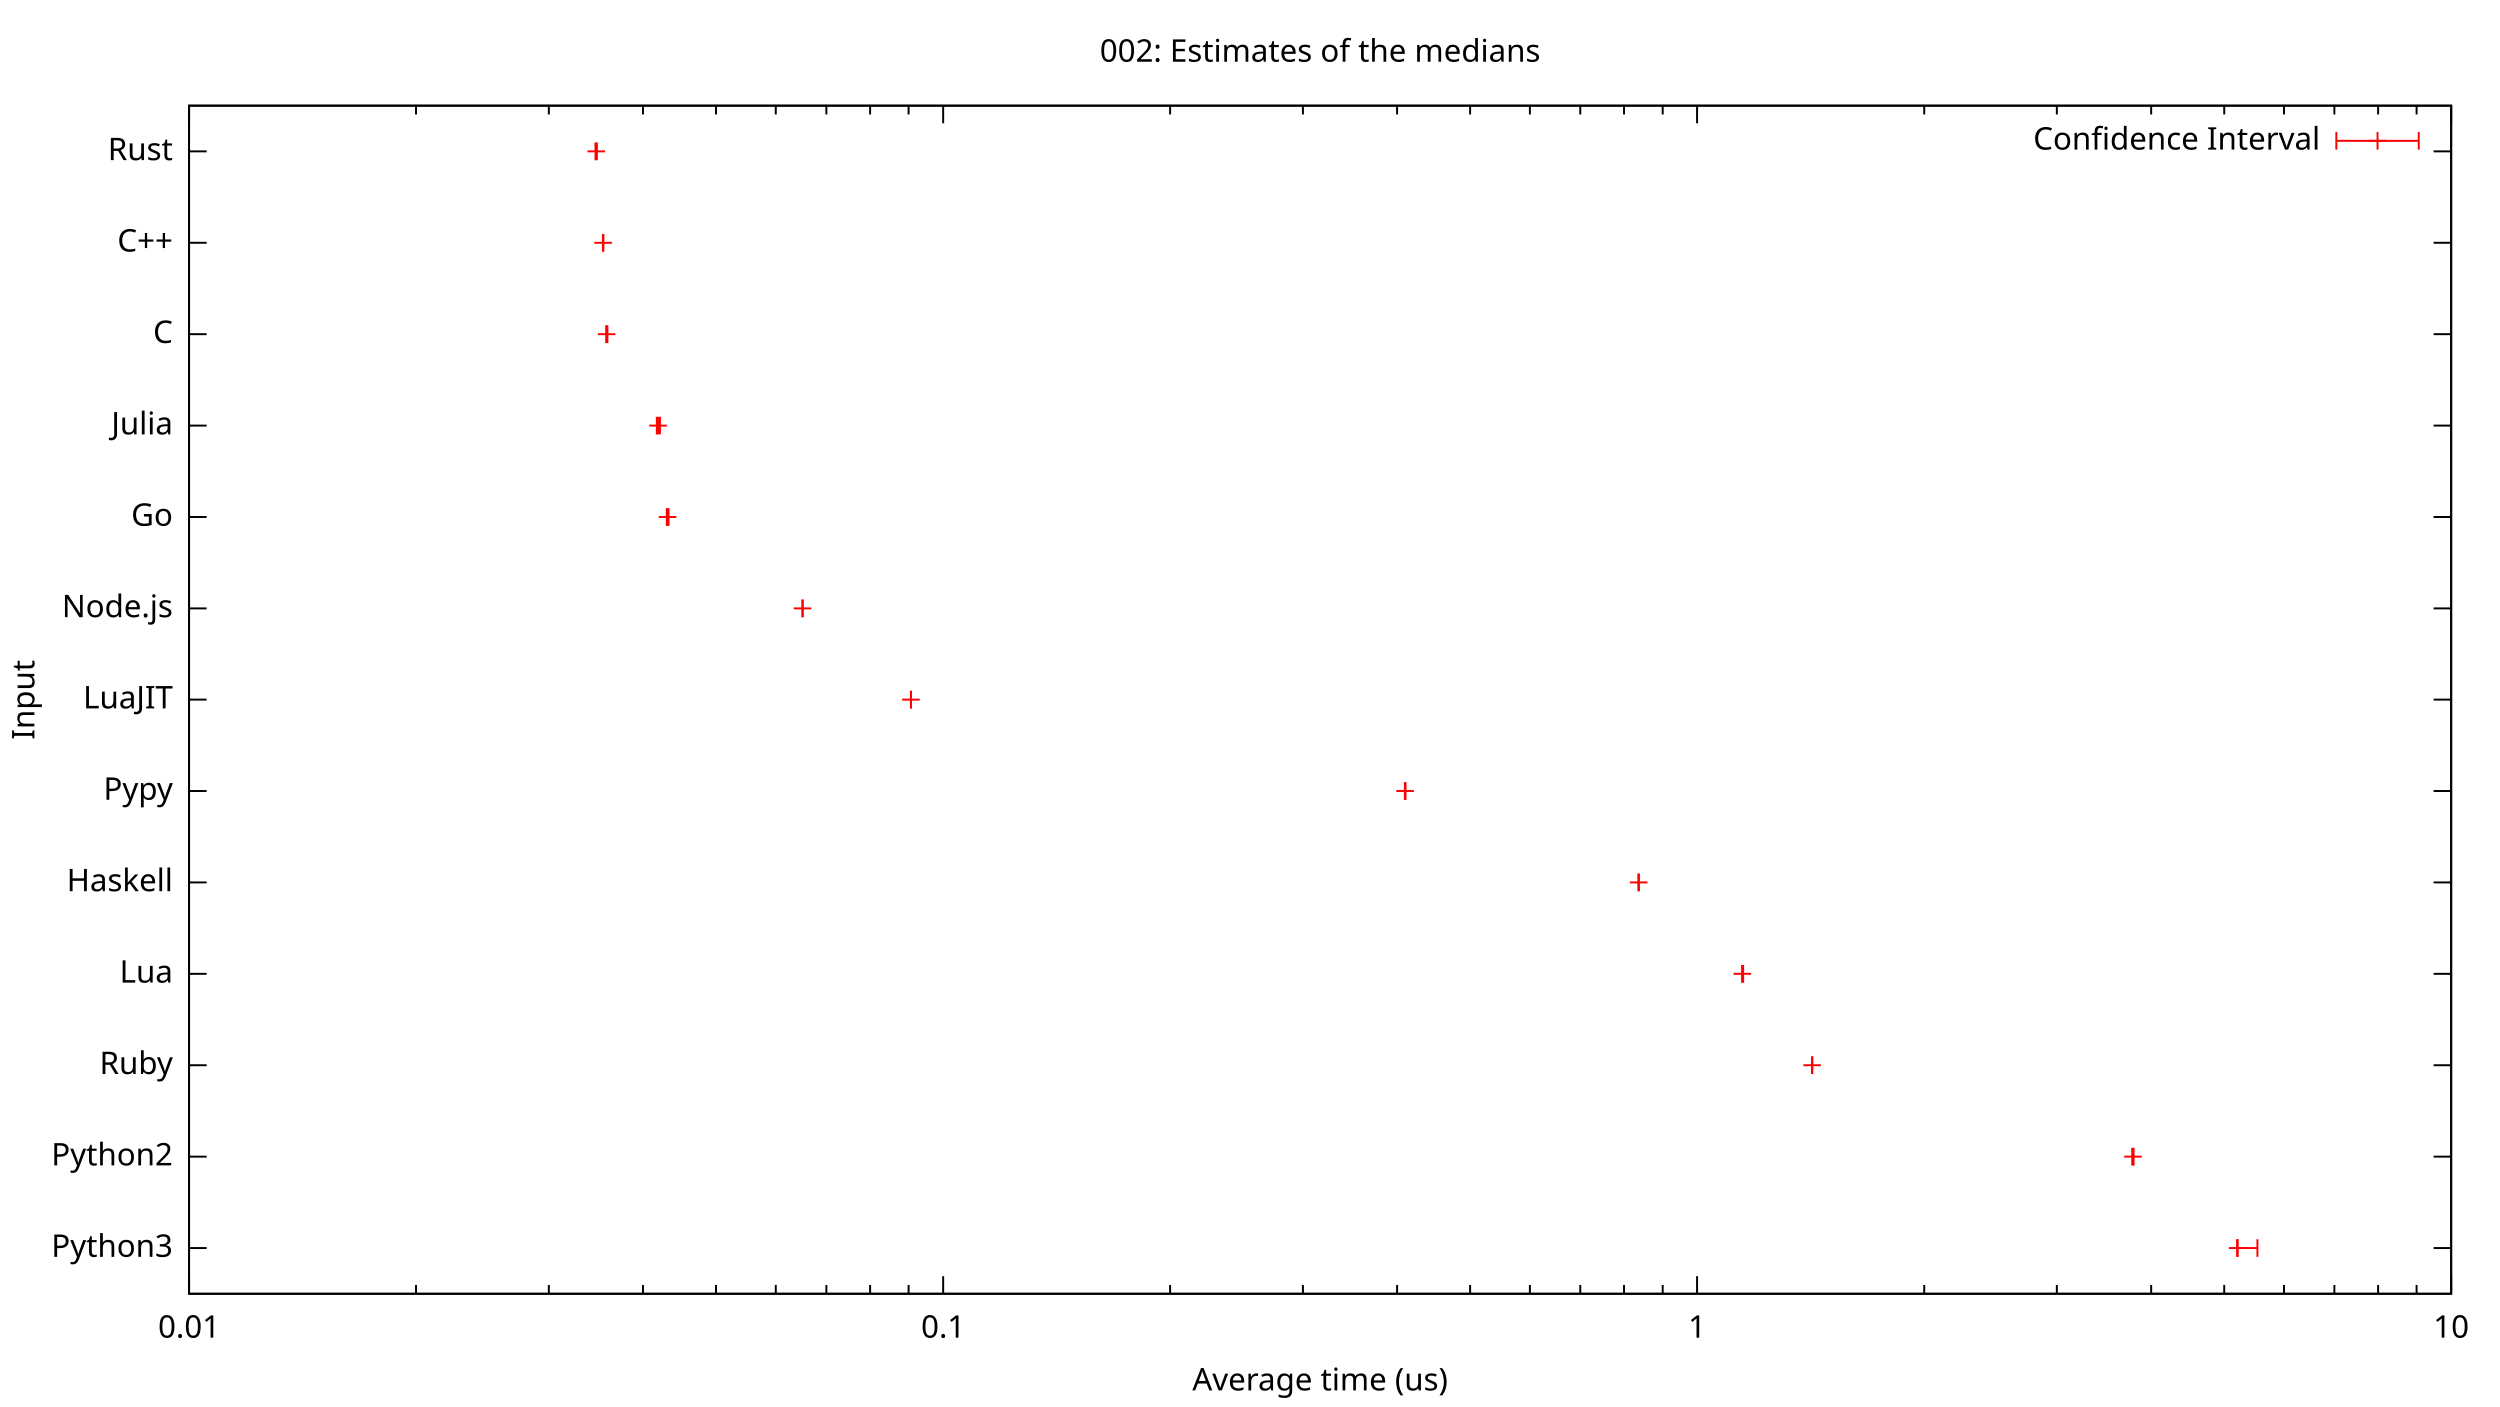
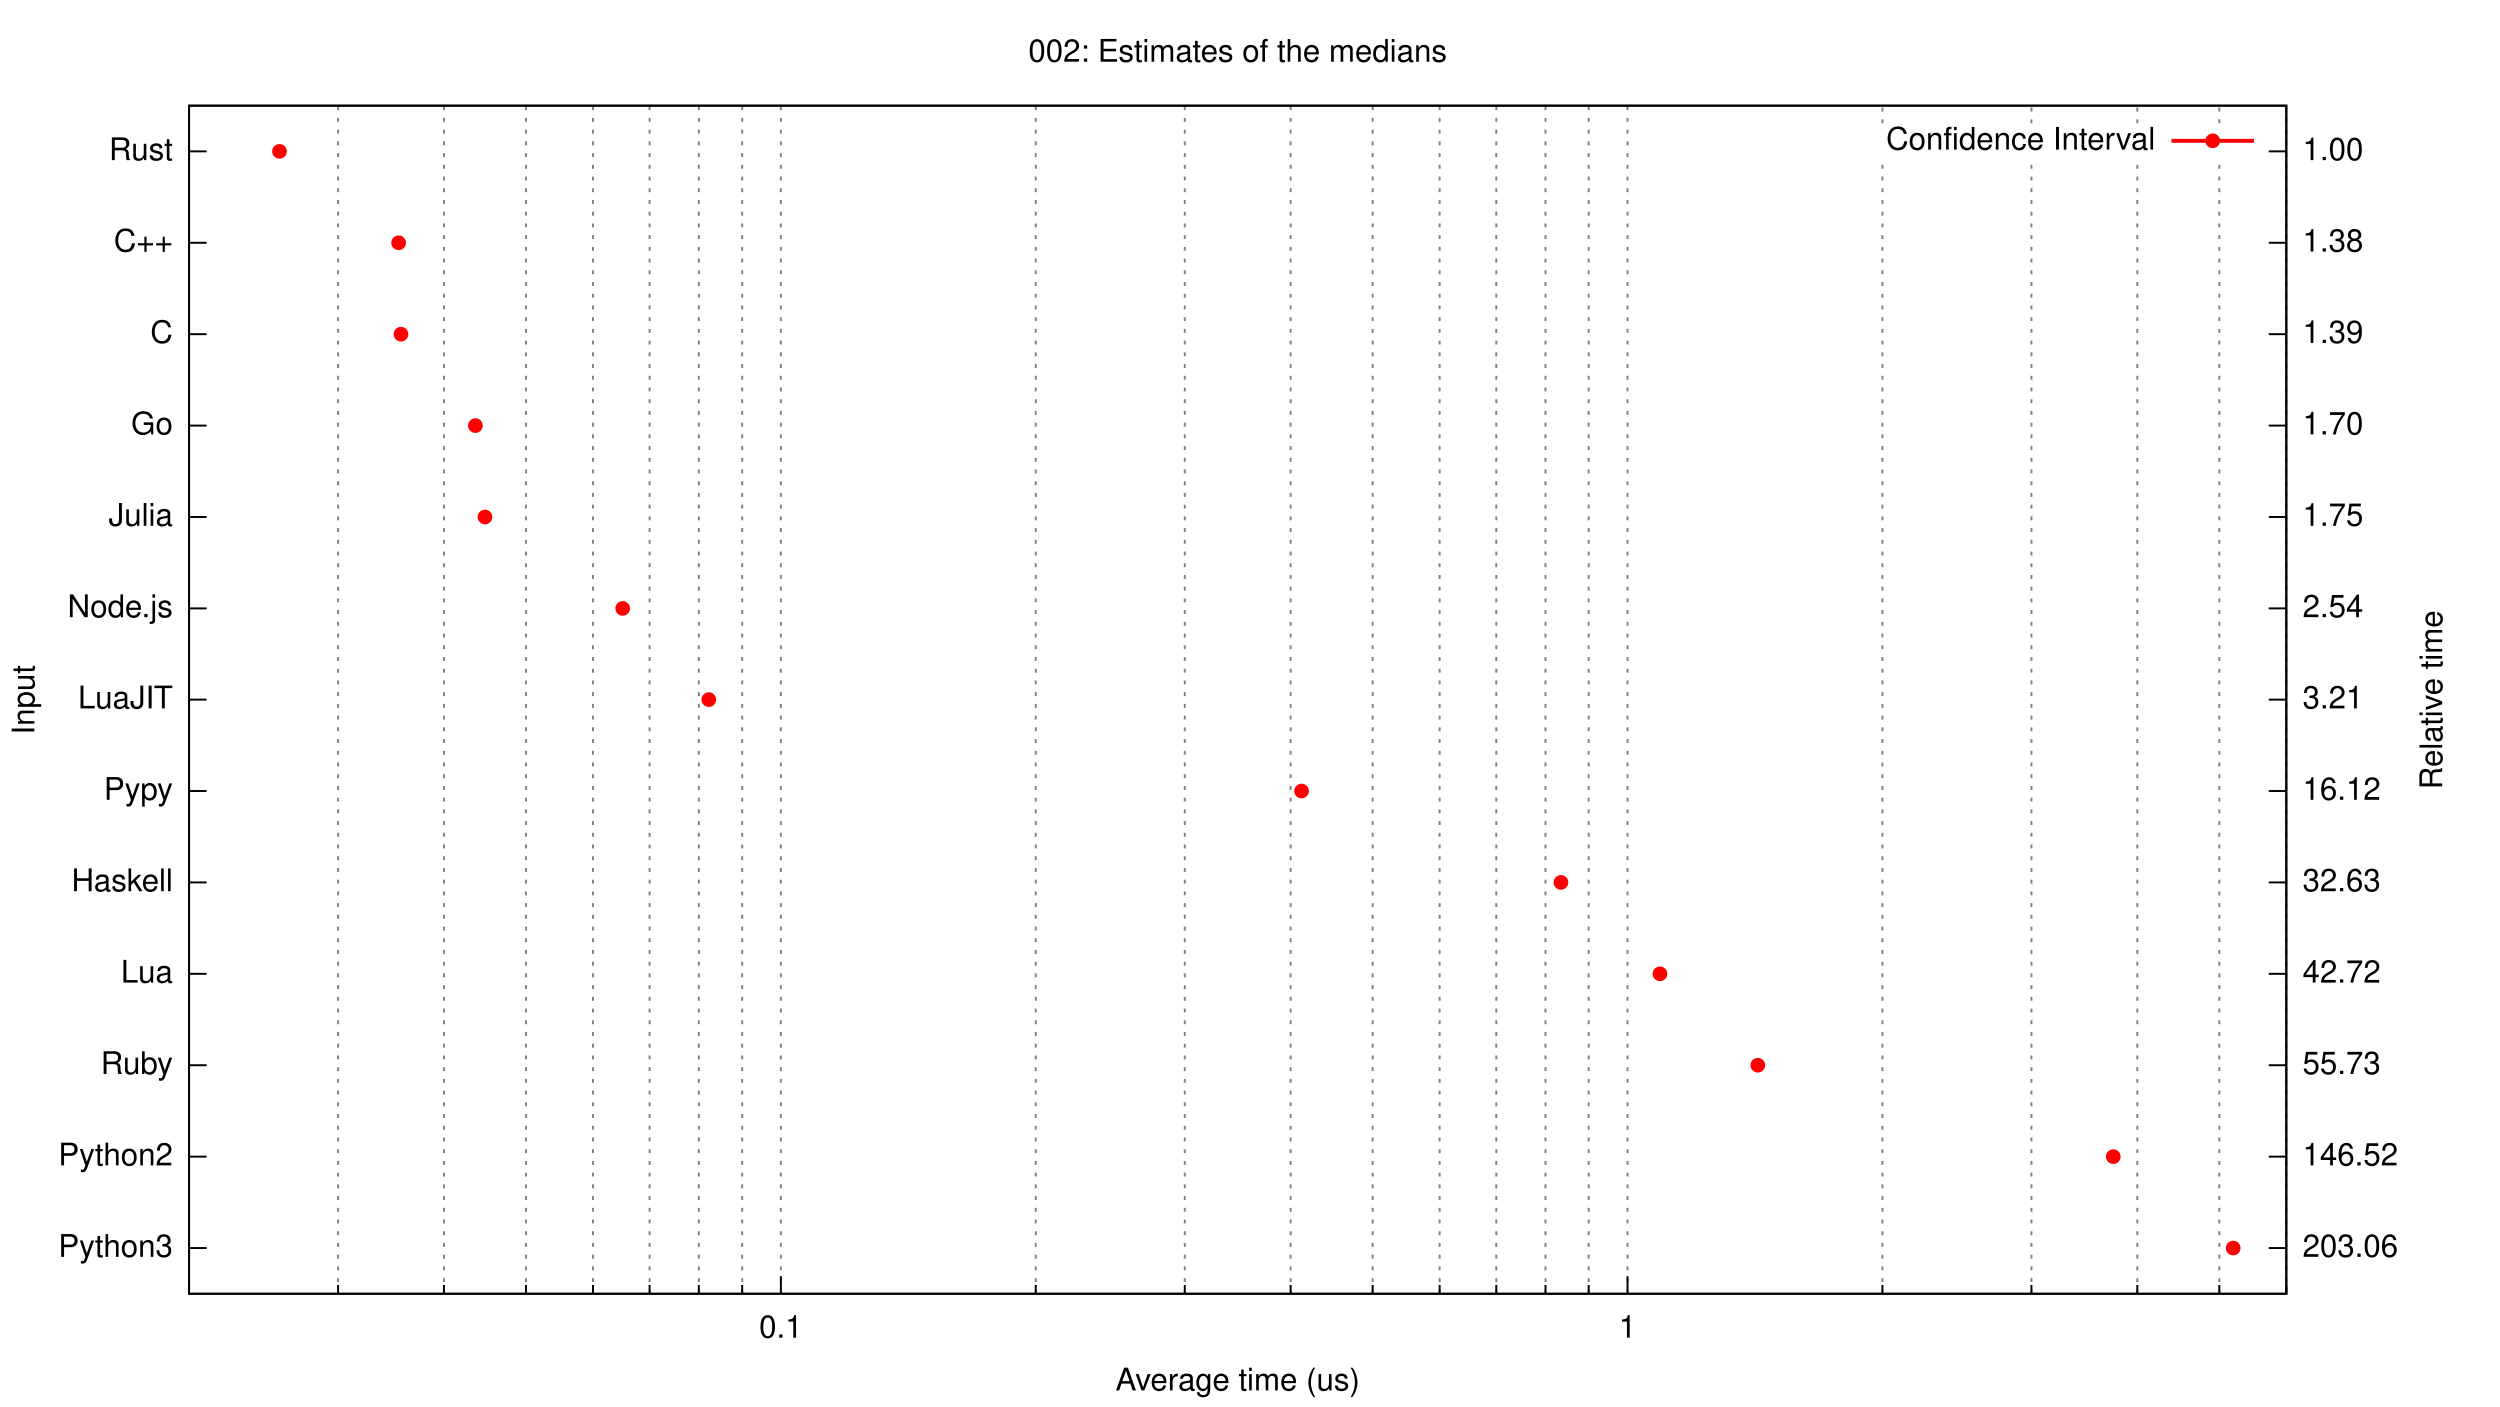
<svg xmlns="http://www.w3.org/2000/svg" xmlns:xlink="http://www.w3.org/1999/xlink" viewBox="0 0 1280 720">
  <g id="gnuplot_canvas">
    <rect x="0" y="0" width="1280" height="720" fill="none" />
    <defs>
      <circle id="gpDot" r="0.5" stroke-width="0.5" />
      <path id="gpPt0" stroke-width="0.222" stroke="currentColor" d="M-1,0 h2 M0,-1 v2" />
      <path id="gpPt1" stroke-width="0.222" stroke="currentColor" d="M-1,-1 L1,1 M1,-1 L-1,1" />
      <path id="gpPt2" stroke-width="0.222" stroke="currentColor" d="M-1,0 L1,0 M0,-1 L0,1 M-1,-1 L1,1 M-1,1 L1,-1" />
      <rect id="gpPt3" stroke-width="0.222" stroke="currentColor" x="-1" y="-1" width="2" height="2" />
      <rect id="gpPt4" stroke-width="0.222" stroke="currentColor" fill="currentColor" x="-1" y="-1" width="2" height="2" />
      <circle id="gpPt5" stroke-width="0.222" stroke="currentColor" cx="0" cy="0" r="1" />
      <use xlink:href="#gpPt5" id="gpPt6" fill="currentColor" stroke="none" />
      <path id="gpPt7" stroke-width="0.222" stroke="currentColor" d="M0,-1.33 L-1.33,0.67 L1.33,0.67 z" />
      <use xlink:href="#gpPt7" id="gpPt8" fill="currentColor" stroke="none" />
      <use xlink:href="#gpPt7" id="gpPt9" stroke="currentColor" transform="rotate(180)" />
      <use xlink:href="#gpPt9" id="gpPt10" fill="currentColor" stroke="none" />
      <use xlink:href="#gpPt3" id="gpPt11" stroke="currentColor" transform="rotate(45)" />
      <use xlink:href="#gpPt11" id="gpPt12" fill="currentColor" stroke="none" />
    </defs>
    <g style="fill:none; color:white; stroke:currentColor; stroke-width:1.00; stroke-linecap:butt; stroke-linejoin:miter">
</g>
    <g style="fill:none; color:black; stroke:currentColor; stroke-width:1.00; stroke-linecap:butt; stroke-linejoin:miter">
-       <path stroke="black" d="M96.8,639.0 L105.8,639.0 M1255.0,639.0 L1246.0,639.0  " />
-       <g transform="translate(88.5,643.5)" style="stroke:none; fill:black; font-family:Fantasque Sans Mono; font-size:12.00pt; text-anchor:end">
+       <path stroke="black" d="M96.8,639.0 L105.8,639.0  " />
+       <g transform="translate(88.5,643.5)" style="stroke:none; fill:black; font-family:Helvetica; font-size:12.00pt; text-anchor:end">
        <text>Python3</text>
      </g>
-       <path stroke="black" d="M96.8,592.2 L105.8,592.2 M1255.0,592.2 L1246.0,592.2  " />
-       <g transform="translate(88.5,596.7)" style="stroke:none; fill:black; font-family:Fantasque Sans Mono; font-size:12.00pt; text-anchor:end">
+       <path stroke="black" d="M96.8,592.2 L105.8,592.2  " />
+       <g transform="translate(88.5,596.7)" style="stroke:none; fill:black; font-family:Helvetica; font-size:12.00pt; text-anchor:end">
        <text>Python2</text>
      </g>
-       <path stroke="black" d="M96.8,545.4 L105.8,545.4 M1255.0,545.4 L1246.0,545.4  " />
-       <g transform="translate(88.5,549.9)" style="stroke:none; fill:black; font-family:Fantasque Sans Mono; font-size:12.00pt; text-anchor:end">
+       <path stroke="black" d="M96.8,545.4 L105.8,545.4  " />
+       <g transform="translate(88.5,549.9)" style="stroke:none; fill:black; font-family:Helvetica; font-size:12.00pt; text-anchor:end">
        <text>Ruby</text>
      </g>
-       <path stroke="black" d="M96.8,498.6 L105.8,498.6 M1255.0,498.6 L1246.0,498.6  " />
-       <g transform="translate(88.5,503.1)" style="stroke:none; fill:black; font-family:Fantasque Sans Mono; font-size:12.00pt; text-anchor:end">
+       <path stroke="black" d="M96.8,498.6 L105.8,498.6  " />
+       <g transform="translate(88.5,503.1)" style="stroke:none; fill:black; font-family:Helvetica; font-size:12.00pt; text-anchor:end">
        <text>Lua</text>
      </g>
-       <path stroke="black" d="M96.8,451.8 L105.8,451.8 M1255.0,451.8 L1246.0,451.8  " />
-       <g transform="translate(88.5,456.3)" style="stroke:none; fill:black; font-family:Fantasque Sans Mono; font-size:12.00pt; text-anchor:end">
+       <path stroke="black" d="M96.8,451.8 L105.8,451.8  " />
+       <g transform="translate(88.5,456.3)" style="stroke:none; fill:black; font-family:Helvetica; font-size:12.00pt; text-anchor:end">
        <text>Haskell</text>
      </g>
-       <path stroke="black" d="M96.8,405.0 L105.8,405.0 M1255.0,405.0 L1246.0,405.0  " />
-       <g transform="translate(88.5,409.5)" style="stroke:none; fill:black; font-family:Fantasque Sans Mono; font-size:12.00pt; text-anchor:end">
+       <path stroke="black" d="M96.8,405.0 L105.8,405.0  " />
+       <g transform="translate(88.5,409.5)" style="stroke:none; fill:black; font-family:Helvetica; font-size:12.00pt; text-anchor:end">
        <text>Pypy</text>
      </g>
-       <path stroke="black" d="M96.8,358.2 L105.8,358.2 M1255.0,358.2 L1246.0,358.2  " />
-       <g transform="translate(88.5,362.7)" style="stroke:none; fill:black; font-family:Fantasque Sans Mono; font-size:12.00pt; text-anchor:end">
+       <path stroke="black" d="M96.8,358.2 L105.8,358.2  " />
+       <g transform="translate(88.5,362.7)" style="stroke:none; fill:black; font-family:Helvetica; font-size:12.00pt; text-anchor:end">
        <text>LuaJIT</text>
      </g>
-       <path stroke="black" d="M96.8,311.5 L105.8,311.5 M1255.0,311.5 L1246.0,311.5  " />
-       <g transform="translate(88.5,316.0)" style="stroke:none; fill:black; font-family:Fantasque Sans Mono; font-size:12.00pt; text-anchor:end">
+       <path stroke="black" d="M96.8,311.5 L105.8,311.5  " />
+       <g transform="translate(88.5,316.0)" style="stroke:none; fill:black; font-family:Helvetica; font-size:12.00pt; text-anchor:end">
        <text>Node.js</text>
      </g>
-       <path stroke="black" d="M96.8,264.7 L105.8,264.7 M1255.0,264.7 L1246.0,264.7  " />
-       <g transform="translate(88.5,269.2)" style="stroke:none; fill:black; font-family:Fantasque Sans Mono; font-size:12.00pt; text-anchor:end">
+       <path stroke="black" d="M96.8,264.7 L105.8,264.7  " />
+       <g transform="translate(88.5,269.2)" style="stroke:none; fill:black; font-family:Helvetica; font-size:12.00pt; text-anchor:end">
+         <text>Julia</text>
+       </g>
+       <path stroke="black" d="M96.8,217.9 L105.8,217.9  " />
+       <g transform="translate(88.5,222.4)" style="stroke:none; fill:black; font-family:Helvetica; font-size:12.00pt; text-anchor:end">
        <text>Go</text>
      </g>
-       <path stroke="black" d="M96.8,217.9 L105.8,217.9 M1255.0,217.9 L1246.0,217.9  " />
-       <g transform="translate(88.5,222.4)" style="stroke:none; fill:black; font-family:Fantasque Sans Mono; font-size:12.00pt; text-anchor:end">
-         <text>Julia</text>
-       </g>
-       <path stroke="black" d="M96.8,171.1 L105.8,171.1 M1255.0,171.1 L1246.0,171.1  " />
-       <g transform="translate(88.5,175.6)" style="stroke:none; fill:black; font-family:Fantasque Sans Mono; font-size:12.00pt; text-anchor:end">
+       <path stroke="black" d="M96.8,171.1 L105.8,171.1  " />
+       <g transform="translate(88.5,175.6)" style="stroke:none; fill:black; font-family:Helvetica; font-size:12.00pt; text-anchor:end">
        <text>C</text>
      </g>
-       <path stroke="black" d="M96.8,124.3 L105.8,124.3 M1255.0,124.3 L1246.0,124.3  " />
-       <g transform="translate(88.5,128.8)" style="stroke:none; fill:black; font-family:Fantasque Sans Mono; font-size:12.00pt; text-anchor:end">
+       <path stroke="black" d="M96.8,124.3 L105.8,124.3  " />
+       <g transform="translate(88.5,128.8)" style="stroke:none; fill:black; font-family:Helvetica; font-size:12.00pt; text-anchor:end">
        <text>C++</text>
      </g>
-       <path stroke="black" d="M96.8,77.5 L105.8,77.5 M1255.0,77.5 L1246.0,77.5  " />
-       <g transform="translate(88.5,82.0)" style="stroke:none; fill:black; font-family:Fantasque Sans Mono; font-size:12.00pt; text-anchor:end">
+       <path stroke="black" d="M96.8,77.5 L105.8,77.5  " />
+       <g transform="translate(88.5,82.0)" style="stroke:none; fill:black; font-family:Helvetica; font-size:12.00pt; text-anchor:end">
        <text>Rust</text>
      </g>
-       <path stroke="black" d="M96.8,662.4 L96.8,653.4 M96.8,54.1 L96.8,63.1  " />
-       <g transform="translate(96.8,684.9)" style="stroke:none; fill:black; font-family:Fantasque Sans Mono; font-size:12.00pt; text-anchor:middle">
-         <text> 0.01</text>
-       </g>
-       <path stroke="black" d="M213.0,662.4 L213.0,657.9 M213.0,54.1 L213.0,58.6 M281.0,662.4 L281.0,657.9 M281.0,54.1 L281.0,58.6    M329.2,662.4 L329.2,657.9 M329.2,54.1 L329.2,58.6 M366.6,662.4 L366.6,657.9 M366.6,54.1 L366.6,58.6    M397.2,662.4 L397.2,657.9 M397.2,54.1 L397.2,58.6 M423.1,662.4 L423.1,657.9 M423.1,54.1 L423.1,58.6    M445.5,662.4 L445.5,657.9 M445.5,54.1 L445.5,58.6 M465.2,662.4 L465.2,657.9 M465.2,54.1 L465.2,58.6    M482.9,662.4 L482.9,653.4 M482.9,54.1 L482.9,63.1  " />
-       <g transform="translate(482.9,684.9)" style="stroke:none; fill:black; font-family:Fantasque Sans Mono; font-size:12.00pt; text-anchor:middle">
+     </g>
+     <g style="fill:none; color:gray; stroke:currentColor; stroke-width:1.00; stroke-linecap:butt; stroke-linejoin:miter">
+       <path stroke="gray" stroke-dasharray=" 2,4" class="gridline" d="M96.8,662.4 L96.8,54.1  " />
+     </g>
+     <g style="fill:none; color:black; stroke:currentColor; stroke-width:1.00; stroke-linecap:butt; stroke-linejoin:miter">
+       <path stroke="black" d="M96.8,662.4 L96.8,657.9  " />
+     </g>
+     <g style="fill:none; color:gray; stroke:currentColor; stroke-width:1.00; stroke-linecap:butt; stroke-linejoin:miter">
+       <path stroke="gray" stroke-dasharray=" 2,4" class="gridline" d="M173.1,662.4 L173.1,54.1  " />
+     </g>
+     <g style="fill:none; color:black; stroke:currentColor; stroke-width:1.00; stroke-linecap:butt; stroke-linejoin:miter">
+       <path stroke="black" d="M173.1,662.4 L173.1,657.9  " />
+     </g>
+     <g style="fill:none; color:gray; stroke:currentColor; stroke-width:1.00; stroke-linecap:butt; stroke-linejoin:miter">
+       <path stroke="gray" stroke-dasharray=" 2,4" class="gridline" d="M227.3,662.4 L227.3,54.1  " />
+     </g>
+     <g style="fill:none; color:black; stroke:currentColor; stroke-width:1.00; stroke-linecap:butt; stroke-linejoin:miter">
+       <path stroke="black" d="M227.3,662.4 L227.3,657.9  " />
+     </g>
+     <g style="fill:none; color:gray; stroke:currentColor; stroke-width:1.00; stroke-linecap:butt; stroke-linejoin:miter">
+       <path stroke="gray" stroke-dasharray=" 2,4" class="gridline" d="M269.3,662.4 L269.3,54.1  " />
+     </g>
+     <g style="fill:none; color:black; stroke:currentColor; stroke-width:1.00; stroke-linecap:butt; stroke-linejoin:miter">
+       <path stroke="black" d="M269.3,662.4 L269.3,657.9  " />
+     </g>
+     <g style="fill:none; color:gray; stroke:currentColor; stroke-width:1.00; stroke-linecap:butt; stroke-linejoin:miter">
+       <path stroke="gray" stroke-dasharray=" 2,4" class="gridline" d="M303.6,662.4 L303.6,54.1  " />
+     </g>
+     <g style="fill:none; color:black; stroke:currentColor; stroke-width:1.00; stroke-linecap:butt; stroke-linejoin:miter">
+       <path stroke="black" d="M303.6,662.4 L303.6,657.9  " />
+     </g>
+     <g style="fill:none; color:gray; stroke:currentColor; stroke-width:1.00; stroke-linecap:butt; stroke-linejoin:miter">
+       <path stroke="gray" stroke-dasharray=" 2,4" class="gridline" d="M332.6,662.4 L332.6,54.1  " />
+     </g>
+     <g style="fill:none; color:black; stroke:currentColor; stroke-width:1.00; stroke-linecap:butt; stroke-linejoin:miter">
+       <path stroke="black" d="M332.6,662.4 L332.6,657.9  " />
+     </g>
+     <g style="fill:none; color:gray; stroke:currentColor; stroke-width:1.00; stroke-linecap:butt; stroke-linejoin:miter">
+       <path stroke="gray" stroke-dasharray=" 2,4" class="gridline" d="M357.8,662.4 L357.8,54.1  " />
+     </g>
+     <g style="fill:none; color:black; stroke:currentColor; stroke-width:1.00; stroke-linecap:butt; stroke-linejoin:miter">
+       <path stroke="black" d="M357.8,662.4 L357.8,657.9  " />
+     </g>
+     <g style="fill:none; color:gray; stroke:currentColor; stroke-width:1.00; stroke-linecap:butt; stroke-linejoin:miter">
+       <path stroke="gray" stroke-dasharray=" 2,4" class="gridline" d="M380.0,662.4 L380.0,54.1  " />
+     </g>
+     <g style="fill:none; color:black; stroke:currentColor; stroke-width:1.00; stroke-linecap:butt; stroke-linejoin:miter">
+       <path stroke="black" d="M380.0,662.4 L380.0,657.9  " />
+     </g>
+     <g style="fill:none; color:gray; stroke:currentColor; stroke-width:1.00; stroke-linecap:butt; stroke-linejoin:miter">
+       <path stroke="gray" stroke-dasharray=" 2,4" class="gridline" d="M399.8,662.4 L399.8,54.1  " />
+     </g>
+     <g style="fill:none; color:black; stroke:currentColor; stroke-width:1.00; stroke-linecap:butt; stroke-linejoin:miter">
+       <path stroke="black" d="M399.8,662.4 L399.8,653.4  " />
+       <g transform="translate(399.8,684.9)" style="stroke:none; fill:black; font-family:Helvetica; font-size:12.00pt; text-anchor:middle">
        <text> 0.1</text>
      </g>
-       <path stroke="black" d="M599.1,662.4 L599.1,657.9 M599.1,54.1 L599.1,58.6 M667.1,662.4 L667.1,657.9 M667.1,54.1 L667.1,58.6    M715.3,662.4 L715.3,657.9 M715.3,54.1 L715.3,58.6 M752.7,662.4 L752.7,657.9 M752.7,54.1 L752.7,58.6    M783.3,662.4 L783.3,657.9 M783.3,54.1 L783.3,58.6 M809.1,662.4 L809.1,657.9 M809.1,54.1 L809.1,58.6    M831.5,662.4 L831.5,657.9 M831.5,54.1 L831.5,58.6 M851.3,662.4 L851.3,657.9 M851.3,54.1 L851.3,58.6    M868.9,662.4 L868.9,653.4 M868.9,54.1 L868.9,63.1  " />
-       <g transform="translate(868.9,684.9)" style="stroke:none; fill:black; font-family:Fantasque Sans Mono; font-size:12.00pt; text-anchor:middle">
+     </g>
+     <g style="fill:none; color:gray; stroke:currentColor; stroke-width:1.00; stroke-linecap:butt; stroke-linejoin:miter">
+       <path stroke="gray" stroke-dasharray=" 2,4" class="gridline" d="M530.3,662.4 L530.3,54.1  " />
+     </g>
+     <g style="fill:none; color:black; stroke:currentColor; stroke-width:1.00; stroke-linecap:butt; stroke-linejoin:miter">
+       <path stroke="black" d="M530.3,662.4 L530.3,657.9  " />
+     </g>
+     <g style="fill:none; color:gray; stroke:currentColor; stroke-width:1.00; stroke-linecap:butt; stroke-linejoin:miter">
+       <path stroke="gray" stroke-dasharray=" 2,4" class="gridline" d="M606.6,662.4 L606.6,54.1  " />
+     </g>
+     <g style="fill:none; color:black; stroke:currentColor; stroke-width:1.00; stroke-linecap:butt; stroke-linejoin:miter">
+       <path stroke="black" d="M606.6,662.4 L606.6,657.9  " />
+     </g>
+     <g style="fill:none; color:gray; stroke:currentColor; stroke-width:1.00; stroke-linecap:butt; stroke-linejoin:miter">
+       <path stroke="gray" stroke-dasharray=" 2,4" class="gridline" d="M660.8,662.4 L660.8,54.1  " />
+     </g>
+     <g style="fill:none; color:black; stroke:currentColor; stroke-width:1.00; stroke-linecap:butt; stroke-linejoin:miter">
+       <path stroke="black" d="M660.8,662.4 L660.8,657.9  " />
+     </g>
+     <g style="fill:none; color:gray; stroke:currentColor; stroke-width:1.00; stroke-linecap:butt; stroke-linejoin:miter">
+       <path stroke="gray" stroke-dasharray=" 2,4" class="gridline" d="M702.8,662.4 L702.8,54.1  " />
+     </g>
+     <g style="fill:none; color:black; stroke:currentColor; stroke-width:1.00; stroke-linecap:butt; stroke-linejoin:miter">
+       <path stroke="black" d="M702.8,662.4 L702.8,657.9  " />
+     </g>
+     <g style="fill:none; color:gray; stroke:currentColor; stroke-width:1.00; stroke-linecap:butt; stroke-linejoin:miter">
+       <path stroke="gray" stroke-dasharray=" 2,4" class="gridline" d="M737.1,662.4 L737.1,54.1  " />
+     </g>
+     <g style="fill:none; color:black; stroke:currentColor; stroke-width:1.00; stroke-linecap:butt; stroke-linejoin:miter">
+       <path stroke="black" d="M737.1,662.4 L737.1,657.9  " />
+     </g>
+     <g style="fill:none; color:gray; stroke:currentColor; stroke-width:1.00; stroke-linecap:butt; stroke-linejoin:miter">
+       <path stroke="gray" stroke-dasharray=" 2,4" class="gridline" d="M766.1,662.4 L766.1,54.1  " />
+     </g>
+     <g style="fill:none; color:black; stroke:currentColor; stroke-width:1.00; stroke-linecap:butt; stroke-linejoin:miter">
+       <path stroke="black" d="M766.1,662.4 L766.1,657.9  " />
+     </g>
+     <g style="fill:none; color:gray; stroke:currentColor; stroke-width:1.00; stroke-linecap:butt; stroke-linejoin:miter">
+       <path stroke="gray" stroke-dasharray=" 2,4" class="gridline" d="M791.3,662.4 L791.3,54.1  " />
+     </g>
+     <g style="fill:none; color:black; stroke:currentColor; stroke-width:1.00; stroke-linecap:butt; stroke-linejoin:miter">
+       <path stroke="black" d="M791.3,662.4 L791.3,657.9  " />
+     </g>
+     <g style="fill:none; color:gray; stroke:currentColor; stroke-width:1.00; stroke-linecap:butt; stroke-linejoin:miter">
+       <path stroke="gray" stroke-dasharray=" 2,4" class="gridline" d="M813.4,662.4 L813.4,54.1  " />
+     </g>
+     <g style="fill:none; color:black; stroke:currentColor; stroke-width:1.00; stroke-linecap:butt; stroke-linejoin:miter">
+       <path stroke="black" d="M813.4,662.4 L813.4,657.9  " />
+     </g>
+     <g style="fill:none; color:gray; stroke:currentColor; stroke-width:1.00; stroke-linecap:butt; stroke-linejoin:miter">
+       <path stroke="gray" stroke-dasharray=" 2,4" class="gridline" d="M833.3,662.4 L833.3,54.1  " />
+     </g>
+     <g style="fill:none; color:black; stroke:currentColor; stroke-width:1.00; stroke-linecap:butt; stroke-linejoin:miter">
+       <path stroke="black" d="M833.3,662.4 L833.3,653.4  " />
+       <g transform="translate(833.3,684.9)" style="stroke:none; fill:black; font-family:Helvetica; font-size:12.00pt; text-anchor:middle">
        <text> 1</text>
      </g>
-       <path stroke="black" d="M985.2,662.4 L985.2,657.9 M985.2,54.1 L985.2,58.6 M1053.1,662.4 L1053.1,657.9 M1053.1,54.1 L1053.1,58.6    M1101.4,662.4 L1101.4,657.9 M1101.4,54.1 L1101.4,58.6 M1138.8,662.4 L1138.8,657.9 M1138.8,54.1 L1138.8,58.6    M1169.4,662.4 L1169.4,657.9 M1169.4,54.1 L1169.4,58.6 M1195.2,662.4 L1195.2,657.9 M1195.2,54.1 L1195.2,58.6    M1217.6,662.4 L1217.6,657.9 M1217.6,54.1 L1217.6,58.6 M1237.3,662.4 L1237.3,657.9 M1237.3,54.1 L1237.3,58.6    M1255.0,662.4 L1255.0,653.4 M1255.0,54.1 L1255.0,63.1  " />
-       <g transform="translate(1255.0,684.9)" style="stroke:none; fill:black; font-family:Fantasque Sans Mono; font-size:12.00pt; text-anchor:middle">
-         <text> 10</text>
-       </g>
-       <path stroke="black" d="M96.8,54.1 L96.8,662.4 L1255.0,662.4 L1255.0,54.1 L96.8,54.1 Z  " />
-       <g transform="translate(17.6,358.3) rotate(270)" style="stroke:none; fill:black; font-family:Fantasque Sans Mono; font-size:12.00pt; text-anchor:middle">
+     </g>
+     <g style="fill:none; color:gray; stroke:currentColor; stroke-width:1.00; stroke-linecap:butt; stroke-linejoin:miter">
+       <path stroke="gray" stroke-dasharray=" 2,4" class="gridline" d="M963.8,662.4 L963.8,81.1 M963.8,63.1 L963.8,54.1  " />
+     </g>
+     <g style="fill:none; color:black; stroke:currentColor; stroke-width:1.00; stroke-linecap:butt; stroke-linejoin:miter">
+       <path stroke="black" d="M963.8,662.4 L963.8,657.9  " />
+     </g>
+     <g style="fill:none; color:gray; stroke:currentColor; stroke-width:1.00; stroke-linecap:butt; stroke-linejoin:miter">
+       <path stroke="gray" stroke-dasharray=" 2,4" class="gridline" d="M1040.1,662.4 L1040.1,81.1 M1040.1,63.1 L1040.1,54.1  " />
+     </g>
+     <g style="fill:none; color:black; stroke:currentColor; stroke-width:1.00; stroke-linecap:butt; stroke-linejoin:miter">
+       <path stroke="black" d="M1040.1,662.4 L1040.1,657.9  " />
+     </g>
+     <g style="fill:none; color:gray; stroke:currentColor; stroke-width:1.00; stroke-linecap:butt; stroke-linejoin:miter">
+       <path stroke="gray" stroke-dasharray=" 2,4" class="gridline" d="M1094.3,662.4 L1094.3,81.1 M1094.3,63.1 L1094.3,54.1  " />
+     </g>
+     <g style="fill:none; color:black; stroke:currentColor; stroke-width:1.00; stroke-linecap:butt; stroke-linejoin:miter">
+       <path stroke="black" d="M1094.3,662.4 L1094.3,657.9  " />
+     </g>
+     <g style="fill:none; color:gray; stroke:currentColor; stroke-width:1.00; stroke-linecap:butt; stroke-linejoin:miter">
+       <path stroke="gray" stroke-dasharray=" 2,4" class="gridline" d="M1136.3,662.4 L1136.3,81.1 M1136.3,63.1 L1136.3,54.1  " />
+     </g>
+     <g style="fill:none; color:black; stroke:currentColor; stroke-width:1.00; stroke-linecap:butt; stroke-linejoin:miter">
+       <path stroke="black" d="M1136.3,662.4 L1136.3,657.9  " />
+     </g>
+     <g style="fill:none; color:gray; stroke:currentColor; stroke-width:1.00; stroke-linecap:butt; stroke-linejoin:miter">
+       <path stroke="gray" stroke-dasharray=" 2,4" class="gridline" d="M1170.6,662.4 L1170.6,54.1  " />
+     </g>
+     <g style="fill:none; color:black; stroke:currentColor; stroke-width:1.00; stroke-linecap:butt; stroke-linejoin:miter">
+       <path stroke="black" d="M1170.6,662.4 L1170.6,657.9 M1170.6,639.0 L1161.6,639.0  " />
+       <g transform="translate(1178.9,643.5)" style="stroke:none; fill:black; font-family:Helvetica; font-size:12.00pt; text-anchor:start">
+         <text>203.06</text>
+       </g>
+       <path stroke="black" d="M1170.6,592.2 L1161.6,592.2  " />
+       <g transform="translate(1178.9,596.7)" style="stroke:none; fill:black; font-family:Helvetica; font-size:12.00pt; text-anchor:start">
+         <text>146.52</text>
+       </g>
+       <path stroke="black" d="M1170.6,545.4 L1161.6,545.4  " />
+       <g transform="translate(1178.9,549.9)" style="stroke:none; fill:black; font-family:Helvetica; font-size:12.00pt; text-anchor:start">
+         <text>55.73</text>
+       </g>
+       <path stroke="black" d="M1170.6,498.6 L1161.6,498.6  " />
+       <g transform="translate(1178.9,503.1)" style="stroke:none; fill:black; font-family:Helvetica; font-size:12.00pt; text-anchor:start">
+         <text>42.72</text>
+       </g>
+       <path stroke="black" d="M1170.6,451.8 L1161.6,451.8  " />
+       <g transform="translate(1178.9,456.3)" style="stroke:none; fill:black; font-family:Helvetica; font-size:12.00pt; text-anchor:start">
+         <text>32.63</text>
+       </g>
+       <path stroke="black" d="M1170.6,405.0 L1161.6,405.0  " />
+       <g transform="translate(1178.9,409.5)" style="stroke:none; fill:black; font-family:Helvetica; font-size:12.00pt; text-anchor:start">
+         <text>16.12</text>
+       </g>
+       <path stroke="black" d="M1170.6,358.2 L1161.6,358.2  " />
+       <g transform="translate(1178.9,362.7)" style="stroke:none; fill:black; font-family:Helvetica; font-size:12.00pt; text-anchor:start">
+         <text>3.21</text>
+       </g>
+       <path stroke="black" d="M1170.6,311.5 L1161.6,311.5  " />
+       <g transform="translate(1178.9,316.0)" style="stroke:none; fill:black; font-family:Helvetica; font-size:12.00pt; text-anchor:start">
+         <text>2.54</text>
+       </g>
+       <path stroke="black" d="M1170.6,264.7 L1161.6,264.7  " />
+       <g transform="translate(1178.9,269.2)" style="stroke:none; fill:black; font-family:Helvetica; font-size:12.00pt; text-anchor:start">
+         <text>1.75</text>
+       </g>
+       <path stroke="black" d="M1170.6,217.9 L1161.6,217.9  " />
+       <g transform="translate(1178.9,222.4)" style="stroke:none; fill:black; font-family:Helvetica; font-size:12.00pt; text-anchor:start">
+         <text>1.70</text>
+       </g>
+       <path stroke="black" d="M1170.6,171.1 L1161.6,171.1  " />
+       <g transform="translate(1178.9,175.6)" style="stroke:none; fill:black; font-family:Helvetica; font-size:12.00pt; text-anchor:start">
+         <text>1.39</text>
+       </g>
+       <path stroke="black" d="M1170.6,124.3 L1161.6,124.3  " />
+       <g transform="translate(1178.9,128.8)" style="stroke:none; fill:black; font-family:Helvetica; font-size:12.00pt; text-anchor:start">
+         <text>1.38</text>
+       </g>
+       <path stroke="black" d="M1170.6,77.5 L1161.6,77.5  " />
+       <g transform="translate(1178.9,82.0)" style="stroke:none; fill:black; font-family:Helvetica; font-size:12.00pt; text-anchor:start">
+         <text>1.00</text>
+       </g>
+       <path stroke="black" d="M96.8,54.1 L96.8,662.4 L1170.6,662.4 L1170.6,54.1 L96.8,54.1 Z  " />
+       <g transform="translate(17.6,358.3) rotate(270)" style="stroke:none; fill:black; font-family:Helvetica; font-size:12.00pt; text-anchor:middle">
        <text>Input</text>
      </g>
-       <g transform="translate(675.9,711.9)" style="stroke:none; fill:black; font-family:Fantasque Sans Mono; font-size:12.00pt; text-anchor:middle">
+       <g transform="translate(1250.4,358.3) rotate(270)" style="stroke:none; fill:black; font-family:Helvetica; font-size:12.00pt; text-anchor:middle">
+         <text>Relative time</text>
+       </g>
+       <g transform="translate(633.7,711.9)" style="stroke:none; fill:black; font-family:Helvetica; font-size:12.00pt; text-anchor:middle">
        <text>Average time (us)</text>
      </g>
-       <g transform="translate(675.9,31.6)" style="stroke:none; fill:black; font-family:Fantasque Sans Mono; font-size:12.00pt; text-anchor:middle">
+       <g transform="translate(633.7,31.6)" style="stroke:none; fill:black; font-family:Helvetica; font-size:12.00pt; text-anchor:middle">
        <text>002: Estimates of the medians</text>
      </g>
    </g>
    <g id="gnuplot_plot_1">
-       <g style="fill:none; color:red; stroke:currentColor; stroke-width:1.00; stroke-linecap:butt; stroke-linejoin:miter">
-         <g transform="translate(1187.9,76.6)" style="stroke:none; fill:black; font-family:Fantasque Sans Mono; font-size:12.00pt; text-anchor:end">
+       <g style="fill:none; color:white; stroke:black; stroke-width:2.00; stroke-linecap:butt; stroke-linejoin:miter">
+ </g>
+       <g style="fill:none; color:red; stroke:currentColor; stroke-width:2.00; stroke-linecap:butt; stroke-linejoin:miter">
+         <g transform="translate(1103.5,76.6)" style="stroke:none; fill:black; font-family:Helvetica; font-size:12.00pt; text-anchor:end">
          <text>Confidence Interval</text>
        </g>
-         <path d="M1196.2,72.1 L1238.4,72.1 M1196.2,67.6 L1196.2,76.6 M1238.4,67.6 L1238.4,76.6 M1145.4,639.0 L1155.8,639.0    M1145.4,643.5 L1145.4,634.5 M1155.8,643.5 L1155.8,634.5 M1091.7,592.2 L1092.4,592.2 M1091.7,596.7 L1091.7,587.7    M1092.4,596.7 L1092.4,587.7 M927.8,545.4 L927.9,545.4 M927.8,549.9 L927.8,540.9 M927.9,549.9 L927.9,540.9    M892.0,498.6 L892.5,498.6 M892.0,503.1 L892.0,494.1 M892.5,503.1 L892.5,494.1 M838.9,451.8 L839.1,451.8    M838.9,456.3 L838.9,447.3 M839.1,456.3 L839.1,447.3 M719.3,405.0 L719.6,405.0 M719.3,409.5 L719.3,400.5    M719.6,409.5 L719.6,400.5 M466.4,358.2 M466.4,362.7 L466.4,353.7 M466.4,362.7 L466.4,353.7 M410.9,311.5    L411.0,311.5 M410.9,316.0 L410.9,307.0 M411.0,316.0 L411.0,307.0 M341.4,264.7 L342.3,264.7 M341.4,269.2    L341.4,260.2 M342.3,269.2 L342.3,260.2 M336.3,217.9 L337.9,217.9 M336.3,222.4 L336.3,213.4 M337.9,222.4    L337.9,213.4 M310.4,171.1 L311.0,171.1 M310.4,175.6 L310.4,166.6 M311.0,175.6 L311.0,166.6 M308.7,124.3    L308.9,124.3 M308.7,128.8 L308.7,119.8 M308.9,128.8 L308.9,119.8 M304.9,77.5 L305.6,77.5 M304.9,82.0    L304.9,73.0 M305.6,82.0 L305.6,73.0  " />
-         <use xlink:href="#gpPt0" transform="translate(1145.7,639.0) scale(4.50)" />
-         <use xlink:href="#gpPt0" transform="translate(1092.1,592.2) scale(4.50)" />
-         <use xlink:href="#gpPt0" transform="translate(927.8,545.4) scale(4.50)" />
-         <use xlink:href="#gpPt0" transform="translate(892.1,498.6) scale(4.50)" />
-         <use xlink:href="#gpPt0" transform="translate(839.0,451.8) scale(4.50)" />
-         <use xlink:href="#gpPt0" transform="translate(719.4,405.0) scale(4.50)" />
-         <use xlink:href="#gpPt0" transform="translate(466.4,358.2) scale(4.50)" />
-         <use xlink:href="#gpPt0" transform="translate(410.9,311.5) scale(4.50)" />
-         <use xlink:href="#gpPt0" transform="translate(341.8,264.7) scale(4.50)" />
-         <use xlink:href="#gpPt0" transform="translate(336.9,217.9) scale(4.50)" />
-         <use xlink:href="#gpPt0" transform="translate(310.6,171.1) scale(4.50)" />
-         <use xlink:href="#gpPt0" transform="translate(308.8,124.3) scale(4.50)" />
-         <use xlink:href="#gpPt0" transform="translate(305.3,77.5) scale(4.50)" />
-         <use xlink:href="#gpPt0" transform="translate(1217.3,72.1) scale(4.50)" />
-       </g>
-     </g>
-     <g style="fill:none; color:black; stroke:currentColor; stroke-width:1.00; stroke-linecap:butt; stroke-linejoin:miter">
-       <path stroke="black" d="M96.8,54.1 L96.8,662.4 L1255.0,662.4 L1255.0,54.1 L96.8,54.1 Z  " />
+         <path d="M1111.8,72.1 L1154.0,72.1 M1143.4,639.0 L1143.5,639.0 M1081.9,592.2 L1082.2,592.2 M900.0,545.4 L900.1,545.4    M849.9,498.6 L850.0,498.6 M799.2,451.8 L799.3,451.8 M666.3,405.0 L666.5,405.0 M362.9,358.2 M318.7,311.5    L318.8,311.5 M248.0,264.7 L248.6,264.7 M242.9,217.9 L243.8,217.9 M205.1,171.1 L205.4,171.1 M204.0,124.3    L204.2,124.3 M142.4,77.5 L144.0,77.5  " />
+         <use xlink:href="#gpPt6" transform="translate(1143.4,639.0) scale(3.38)" />
+         <use xlink:href="#gpPt6" transform="translate(1082.0,592.2) scale(3.38)" />
+         <use xlink:href="#gpPt6" transform="translate(900.0,545.4) scale(3.38)" />
+         <use xlink:href="#gpPt6" transform="translate(849.9,498.6) scale(3.38)" />
+         <use xlink:href="#gpPt6" transform="translate(799.2,451.8) scale(3.38)" />
+         <use xlink:href="#gpPt6" transform="translate(666.4,405.0) scale(3.38)" />
+         <use xlink:href="#gpPt6" transform="translate(362.9,358.2) scale(3.38)" />
+         <use xlink:href="#gpPt6" transform="translate(318.8,311.5) scale(3.38)" />
+         <use xlink:href="#gpPt6" transform="translate(248.3,264.7) scale(3.38)" />
+         <use xlink:href="#gpPt6" transform="translate(243.4,217.9) scale(3.38)" />
+         <use xlink:href="#gpPt6" transform="translate(205.3,171.1) scale(3.38)" />
+         <use xlink:href="#gpPt6" transform="translate(204.1,124.3) scale(3.38)" />
+         <use xlink:href="#gpPt6" transform="translate(143.1,77.5) scale(3.38)" />
+         <use xlink:href="#gpPt6" transform="translate(1132.9,72.1) scale(3.38)" />
+       </g>
+     </g>
+     <g style="fill:none; color:white; stroke:currentColor; stroke-width:1.00; stroke-linecap:butt; stroke-linejoin:miter">
+ </g>
+     <g style="fill:none; color:black; stroke:currentColor; stroke-width:1.00; stroke-linecap:butt; stroke-linejoin:miter">
+       <path stroke="black" d="M96.8,54.1 L96.8,662.4 L1170.6,662.4 L1170.6,54.1 L96.8,54.1 Z  " />
    </g>
  </g>
</svg>
